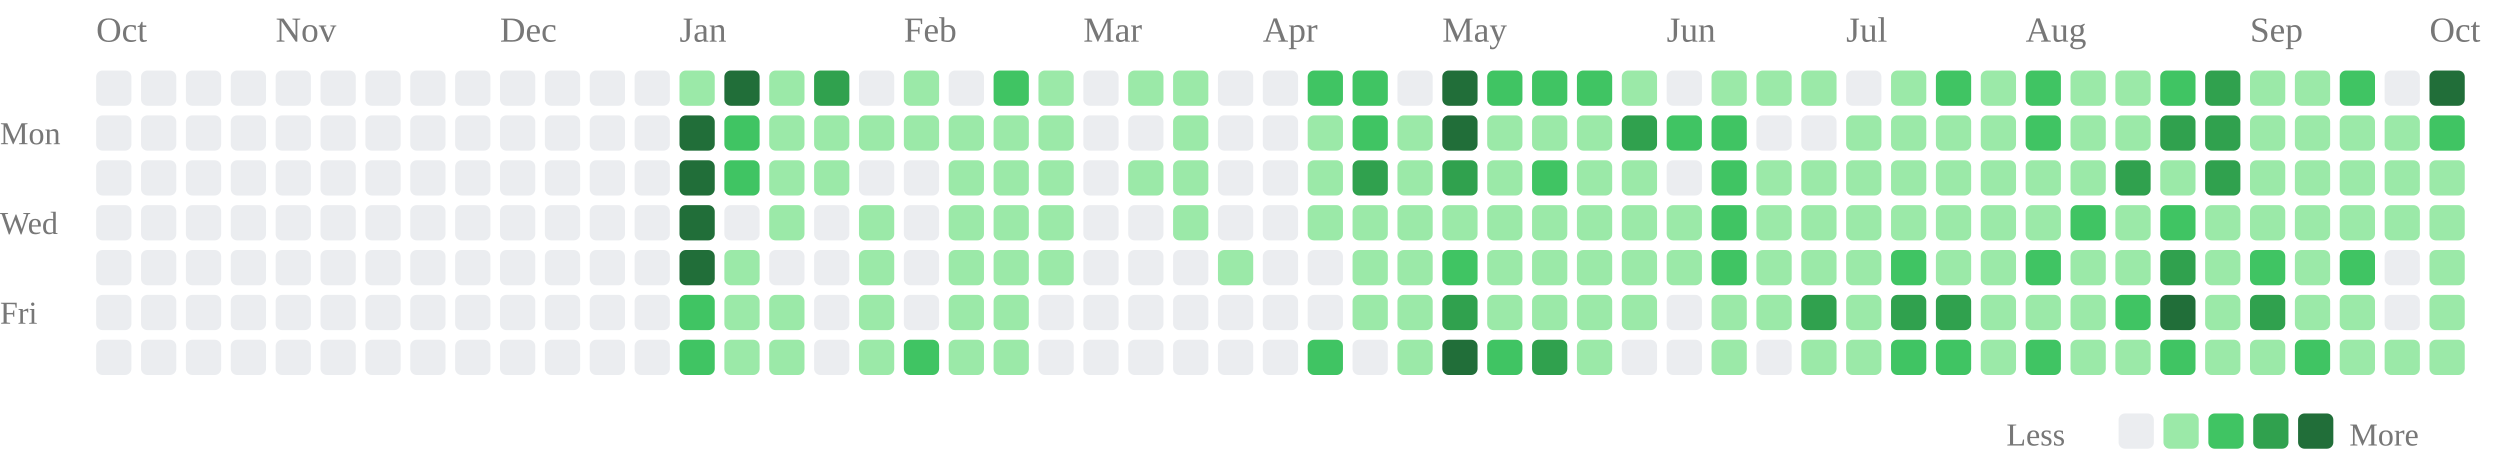
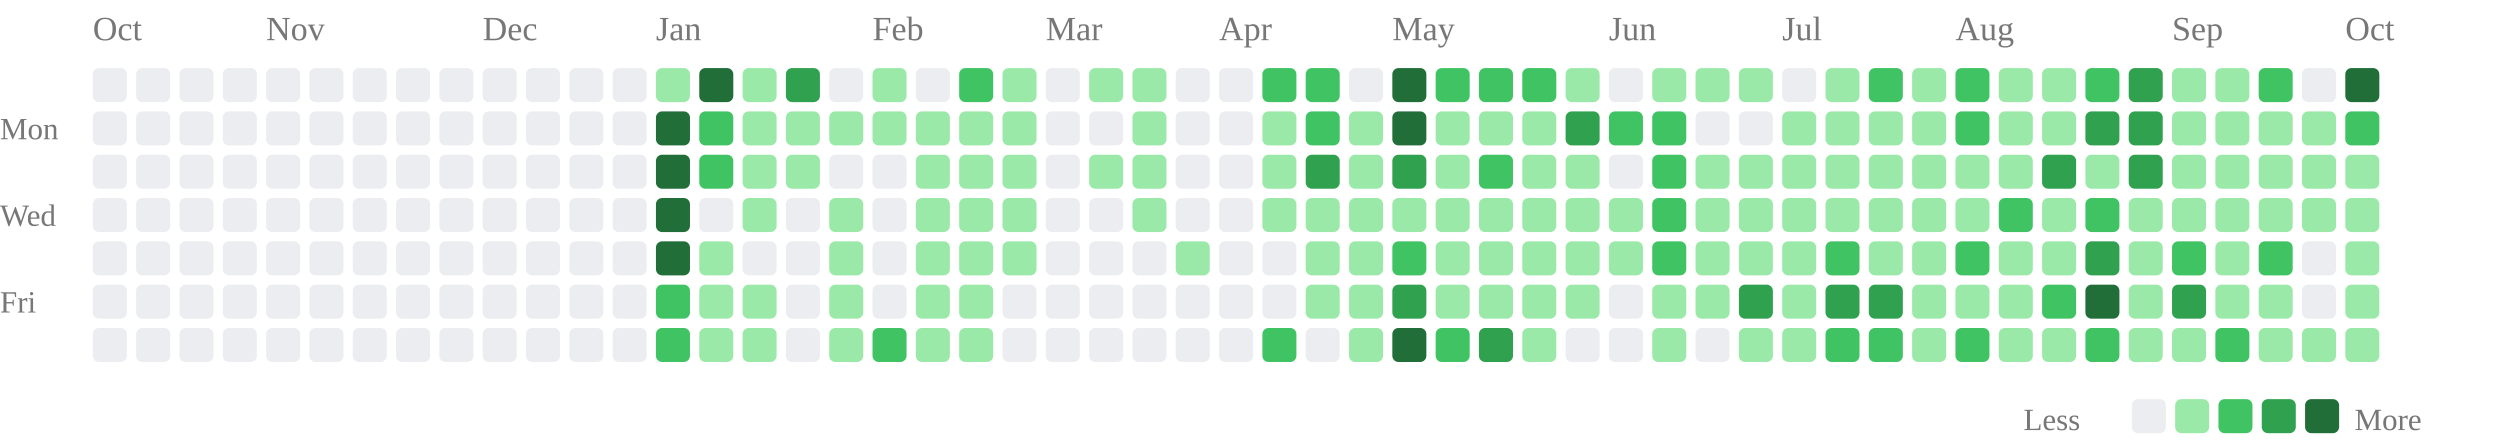
- <svg xmlns="http://www.w3.org/2000/svg" class="activity-chart" viewBox="0 0 780 142" role="img" aria-label="GitHub contributions over the last year">
-   <text x="30" y="13" fill="#777" font-size="11">Oct</text>
-   <text x="86" y="13" fill="#777" font-size="11">Nov</text>
-   <text x="156" y="13" fill="#777" font-size="11">Dec</text>
-   <text x="212" y="13" fill="#777" font-size="11">Jan</text>
-   <text x="282" y="13" fill="#777" font-size="11">Feb</text>
-   <text x="338" y="13" fill="#777" font-size="11">Mar</text>
-   <text x="394" y="13" fill="#777" font-size="11">Apr</text>
-   <text x="450" y="13" fill="#777" font-size="11">May</text>
-   <text x="520" y="13" fill="#777" font-size="11">Jun</text>
-   <text x="576" y="13" fill="#777" font-size="11">Jul</text>
-   <text x="632" y="13" fill="#777" font-size="11">Aug</text>
-   <text x="702" y="13" fill="#777" font-size="11">Sep</text>
-   <text x="758" y="13" fill="#777" font-size="11">Oct</text>
-   <text x="0" y="45" fill="#777" font-size="10">Mon</text>
-   <text x="0" y="73" fill="#777" font-size="10">Wed</text>
-   <text x="0" y="101" fill="#777" font-size="10">Fri</text>
+ <svg xmlns="http://www.w3.org/2000/svg" class="activity-chart" viewBox="0 0 808 142" role="img" aria-label="GitHub contributions over the last year">
+   <text class="month-label" x="30" y="13" fill="#777" font-size="11">Oct</text>
+   <text class="month-label" x="86" y="13" fill="#777" font-size="11">Nov</text>
+   <text class="month-label" x="156" y="13" fill="#777" font-size="11">Dec</text>
+   <text class="month-label" x="212" y="13" fill="#777" font-size="11">Jan</text>
+   <text class="month-label" x="282" y="13" fill="#777" font-size="11">Feb</text>
+   <text class="month-label" x="338" y="13" fill="#777" font-size="11">Mar</text>
+   <text class="month-label" x="394" y="13" fill="#777" font-size="11">Apr</text>
+   <text class="month-label" x="450" y="13" fill="#777" font-size="11">May</text>
+   <text class="month-label" x="520" y="13" fill="#777" font-size="11">Jun</text>
+   <text class="month-label" x="576" y="13" fill="#777" font-size="11">Jul</text>
+   <text class="month-label" x="632" y="13" fill="#777" font-size="11">Aug</text>
+   <text class="month-label" x="702" y="13" fill="#777" font-size="11">Sep</text>
+   <text class="month-label" x="758" y="13" fill="#777" font-size="11">Oct</text>
+   <text class="weekday-label" x="0" y="45" fill="#777" font-size="10">Mon</text>
+   <text class="weekday-label" x="0" y="73" fill="#777" font-size="10">Wed</text>
+   <text class="weekday-label" x="0" y="101" fill="#777" font-size="10">Fri</text>
  <rect x="30" y="22" width="11" height="11" rx="2" fill="#ebedf0" />
  <rect x="30" y="36" width="11" height="11" rx="2" fill="#ebedf0" />
  <rect x="30" y="50" width="11" height="11" rx="2" fill="#ebedf0" />
  <rect x="30" y="64" width="11" height="11" rx="2" fill="#ebedf0" />
  <rect x="30" y="78" width="11" height="11" rx="2" fill="#ebedf0" />
  <rect x="30" y="92" width="11" height="11" rx="2" fill="#ebedf0" />
  <rect x="30" y="106" width="11" height="11" rx="2" fill="#ebedf0" />
  <rect x="44" y="22" width="11" height="11" rx="2" fill="#ebedf0" />
  <rect x="44" y="36" width="11" height="11" rx="2" fill="#ebedf0" />
  <rect x="44" y="50" width="11" height="11" rx="2" fill="#ebedf0" />
  <rect x="44" y="64" width="11" height="11" rx="2" fill="#ebedf0" />
  <rect x="44" y="78" width="11" height="11" rx="2" fill="#ebedf0" />
  <rect x="44" y="92" width="11" height="11" rx="2" fill="#ebedf0" />
  <rect x="44" y="106" width="11" height="11" rx="2" fill="#ebedf0" />
  <rect x="58" y="22" width="11" height="11" rx="2" fill="#ebedf0" />
  <rect x="58" y="36" width="11" height="11" rx="2" fill="#ebedf0" />
  <rect x="58" y="50" width="11" height="11" rx="2" fill="#ebedf0" />
  <rect x="58" y="64" width="11" height="11" rx="2" fill="#ebedf0" />
  <rect x="58" y="78" width="11" height="11" rx="2" fill="#ebedf0" />
  <rect x="58" y="92" width="11" height="11" rx="2" fill="#ebedf0" />
  <rect x="58" y="106" width="11" height="11" rx="2" fill="#ebedf0" />
  <rect x="72" y="22" width="11" height="11" rx="2" fill="#ebedf0" />
  <rect x="72" y="36" width="11" height="11" rx="2" fill="#ebedf0" />
  <rect x="72" y="50" width="11" height="11" rx="2" fill="#ebedf0" />
  <rect x="72" y="64" width="11" height="11" rx="2" fill="#ebedf0" />
  <rect x="72" y="78" width="11" height="11" rx="2" fill="#ebedf0" />
  <rect x="72" y="92" width="11" height="11" rx="2" fill="#ebedf0" />
  <rect x="72" y="106" width="11" height="11" rx="2" fill="#ebedf0" />
  <rect x="86" y="22" width="11" height="11" rx="2" fill="#ebedf0" />
  <rect x="86" y="36" width="11" height="11" rx="2" fill="#ebedf0" />
  <rect x="86" y="50" width="11" height="11" rx="2" fill="#ebedf0" />
  <rect x="86" y="64" width="11" height="11" rx="2" fill="#ebedf0" />
  <rect x="86" y="78" width="11" height="11" rx="2" fill="#ebedf0" />
  <rect x="86" y="92" width="11" height="11" rx="2" fill="#ebedf0" />
  <rect x="86" y="106" width="11" height="11" rx="2" fill="#ebedf0" />
  <rect x="100" y="22" width="11" height="11" rx="2" fill="#ebedf0" />
  <rect x="100" y="36" width="11" height="11" rx="2" fill="#ebedf0" />
  <rect x="100" y="50" width="11" height="11" rx="2" fill="#ebedf0" />
  <rect x="100" y="64" width="11" height="11" rx="2" fill="#ebedf0" />
  <rect x="100" y="78" width="11" height="11" rx="2" fill="#ebedf0" />
  <rect x="100" y="92" width="11" height="11" rx="2" fill="#ebedf0" />
  <rect x="100" y="106" width="11" height="11" rx="2" fill="#ebedf0" />
  <rect x="114" y="22" width="11" height="11" rx="2" fill="#ebedf0" />
  <rect x="114" y="36" width="11" height="11" rx="2" fill="#ebedf0" />
  <rect x="114" y="50" width="11" height="11" rx="2" fill="#ebedf0" />
  <rect x="114" y="64" width="11" height="11" rx="2" fill="#ebedf0" />
  <rect x="114" y="78" width="11" height="11" rx="2" fill="#ebedf0" />
  <rect x="114" y="92" width="11" height="11" rx="2" fill="#ebedf0" />
  <rect x="114" y="106" width="11" height="11" rx="2" fill="#ebedf0" />
  <rect x="128" y="22" width="11" height="11" rx="2" fill="#ebedf0" />
  <rect x="128" y="36" width="11" height="11" rx="2" fill="#ebedf0" />
  <rect x="128" y="50" width="11" height="11" rx="2" fill="#ebedf0" />
  <rect x="128" y="64" width="11" height="11" rx="2" fill="#ebedf0" />
  <rect x="128" y="78" width="11" height="11" rx="2" fill="#ebedf0" />
  <rect x="128" y="92" width="11" height="11" rx="2" fill="#ebedf0" />
  <rect x="128" y="106" width="11" height="11" rx="2" fill="#ebedf0" />
  <rect x="142" y="22" width="11" height="11" rx="2" fill="#ebedf0" />
  <rect x="142" y="36" width="11" height="11" rx="2" fill="#ebedf0" />
  <rect x="142" y="50" width="11" height="11" rx="2" fill="#ebedf0" />
  <rect x="142" y="64" width="11" height="11" rx="2" fill="#ebedf0" />
  <rect x="142" y="78" width="11" height="11" rx="2" fill="#ebedf0" />
  <rect x="142" y="92" width="11" height="11" rx="2" fill="#ebedf0" />
  <rect x="142" y="106" width="11" height="11" rx="2" fill="#ebedf0" />
  <rect x="156" y="22" width="11" height="11" rx="2" fill="#ebedf0" />
  <rect x="156" y="36" width="11" height="11" rx="2" fill="#ebedf0" />
  <rect x="156" y="50" width="11" height="11" rx="2" fill="#ebedf0" />
  <rect x="156" y="64" width="11" height="11" rx="2" fill="#ebedf0" />
  <rect x="156" y="78" width="11" height="11" rx="2" fill="#ebedf0" />
  <rect x="156" y="92" width="11" height="11" rx="2" fill="#ebedf0" />
  <rect x="156" y="106" width="11" height="11" rx="2" fill="#ebedf0" />
  <rect x="170" y="22" width="11" height="11" rx="2" fill="#ebedf0" />
  <rect x="170" y="36" width="11" height="11" rx="2" fill="#ebedf0" />
  <rect x="170" y="50" width="11" height="11" rx="2" fill="#ebedf0" />
  <rect x="170" y="64" width="11" height="11" rx="2" fill="#ebedf0" />
  <rect x="170" y="78" width="11" height="11" rx="2" fill="#ebedf0" />
  <rect x="170" y="92" width="11" height="11" rx="2" fill="#ebedf0" />
  <rect x="170" y="106" width="11" height="11" rx="2" fill="#ebedf0" />
  <rect x="184" y="22" width="11" height="11" rx="2" fill="#ebedf0" />
  <rect x="184" y="36" width="11" height="11" rx="2" fill="#ebedf0" />
  <rect x="184" y="50" width="11" height="11" rx="2" fill="#ebedf0" />
  <rect x="184" y="64" width="11" height="11" rx="2" fill="#ebedf0" />
  <rect x="184" y="78" width="11" height="11" rx="2" fill="#ebedf0" />
  <rect x="184" y="92" width="11" height="11" rx="2" fill="#ebedf0" />
  <rect x="184" y="106" width="11" height="11" rx="2" fill="#ebedf0" />
  <rect x="198" y="22" width="11" height="11" rx="2" fill="#ebedf0" />
  <rect x="198" y="36" width="11" height="11" rx="2" fill="#ebedf0" />
  <rect x="198" y="50" width="11" height="11" rx="2" fill="#ebedf0" />
  <rect x="198" y="64" width="11" height="11" rx="2" fill="#ebedf0" />
  <rect x="198" y="78" width="11" height="11" rx="2" fill="#ebedf0" />
  <rect x="198" y="92" width="11" height="11" rx="2" fill="#ebedf0" />
  <rect x="198" y="106" width="11" height="11" rx="2" fill="#ebedf0" />
  <rect x="212" y="22" width="11" height="11" rx="2" fill="#9be9a8" />
  <rect x="212" y="36" width="11" height="11" rx="2" fill="#216e39" />
  <rect x="212" y="50" width="11" height="11" rx="2" fill="#216e39" />
  <rect x="212" y="64" width="11" height="11" rx="2" fill="#216e39" />
  <rect x="212" y="78" width="11" height="11" rx="2" fill="#216e39" />
  <rect x="212" y="92" width="11" height="11" rx="2" fill="#40c463" />
  <rect x="212" y="106" width="11" height="11" rx="2" fill="#40c463" />
  <rect x="226" y="22" width="11" height="11" rx="2" fill="#216e39" />
  <rect x="226" y="36" width="11" height="11" rx="2" fill="#40c463" />
  <rect x="226" y="50" width="11" height="11" rx="2" fill="#40c463" />
  <rect x="226" y="64" width="11" height="11" rx="2" fill="#ebedf0" />
  <rect x="226" y="78" width="11" height="11" rx="2" fill="#9be9a8" />
  <rect x="226" y="92" width="11" height="11" rx="2" fill="#9be9a8" />
  <rect x="226" y="106" width="11" height="11" rx="2" fill="#9be9a8" />
  <rect x="240" y="22" width="11" height="11" rx="2" fill="#9be9a8" />
  <rect x="240" y="36" width="11" height="11" rx="2" fill="#9be9a8" />
  <rect x="240" y="50" width="11" height="11" rx="2" fill="#9be9a8" />
  <rect x="240" y="64" width="11" height="11" rx="2" fill="#9be9a8" />
  <rect x="240" y="78" width="11" height="11" rx="2" fill="#ebedf0" />
  <rect x="240" y="92" width="11" height="11" rx="2" fill="#9be9a8" />
  <rect x="240" y="106" width="11" height="11" rx="2" fill="#9be9a8" />
  <rect x="254" y="22" width="11" height="11" rx="2" fill="#30a14e" />
  <rect x="254" y="36" width="11" height="11" rx="2" fill="#9be9a8" />
  <rect x="254" y="50" width="11" height="11" rx="2" fill="#9be9a8" />
  <rect x="254" y="64" width="11" height="11" rx="2" fill="#ebedf0" />
  <rect x="254" y="78" width="11" height="11" rx="2" fill="#ebedf0" />
  <rect x="254" y="92" width="11" height="11" rx="2" fill="#ebedf0" />
  <rect x="254" y="106" width="11" height="11" rx="2" fill="#ebedf0" />
  <rect x="268" y="22" width="11" height="11" rx="2" fill="#ebedf0" />
  <rect x="268" y="36" width="11" height="11" rx="2" fill="#9be9a8" />
  <rect x="268" y="50" width="11" height="11" rx="2" fill="#ebedf0" />
  <rect x="268" y="64" width="11" height="11" rx="2" fill="#9be9a8" />
  <rect x="268" y="78" width="11" height="11" rx="2" fill="#9be9a8" />
  <rect x="268" y="92" width="11" height="11" rx="2" fill="#9be9a8" />
  <rect x="268" y="106" width="11" height="11" rx="2" fill="#9be9a8" />
  <rect x="282" y="22" width="11" height="11" rx="2" fill="#9be9a8" />
  <rect x="282" y="36" width="11" height="11" rx="2" fill="#9be9a8" />
  <rect x="282" y="50" width="11" height="11" rx="2" fill="#ebedf0" />
  <rect x="282" y="64" width="11" height="11" rx="2" fill="#ebedf0" />
  <rect x="282" y="78" width="11" height="11" rx="2" fill="#ebedf0" />
  <rect x="282" y="92" width="11" height="11" rx="2" fill="#ebedf0" />
  <rect x="282" y="106" width="11" height="11" rx="2" fill="#40c463" />
  <rect x="296" y="22" width="11" height="11" rx="2" fill="#ebedf0" />
  <rect x="296" y="36" width="11" height="11" rx="2" fill="#9be9a8" />
  <rect x="296" y="50" width="11" height="11" rx="2" fill="#9be9a8" />
  <rect x="296" y="64" width="11" height="11" rx="2" fill="#9be9a8" />
  <rect x="296" y="78" width="11" height="11" rx="2" fill="#9be9a8" />
  <rect x="296" y="92" width="11" height="11" rx="2" fill="#9be9a8" />
  <rect x="296" y="106" width="11" height="11" rx="2" fill="#9be9a8" />
  <rect x="310" y="22" width="11" height="11" rx="2" fill="#40c463" />
  <rect x="310" y="36" width="11" height="11" rx="2" fill="#9be9a8" />
  <rect x="310" y="50" width="11" height="11" rx="2" fill="#9be9a8" />
  <rect x="310" y="64" width="11" height="11" rx="2" fill="#9be9a8" />
  <rect x="310" y="78" width="11" height="11" rx="2" fill="#9be9a8" />
  <rect x="310" y="92" width="11" height="11" rx="2" fill="#9be9a8" />
  <rect x="310" y="106" width="11" height="11" rx="2" fill="#9be9a8" />
  <rect x="324" y="22" width="11" height="11" rx="2" fill="#9be9a8" />
  <rect x="324" y="36" width="11" height="11" rx="2" fill="#9be9a8" />
  <rect x="324" y="50" width="11" height="11" rx="2" fill="#9be9a8" />
  <rect x="324" y="64" width="11" height="11" rx="2" fill="#9be9a8" />
  <rect x="324" y="78" width="11" height="11" rx="2" fill="#9be9a8" />
  <rect x="324" y="92" width="11" height="11" rx="2" fill="#ebedf0" />
  <rect x="324" y="106" width="11" height="11" rx="2" fill="#ebedf0" />
  <rect x="338" y="22" width="11" height="11" rx="2" fill="#ebedf0" />
  <rect x="338" y="36" width="11" height="11" rx="2" fill="#ebedf0" />
  <rect x="338" y="50" width="11" height="11" rx="2" fill="#ebedf0" />
  <rect x="338" y="64" width="11" height="11" rx="2" fill="#ebedf0" />
  <rect x="338" y="78" width="11" height="11" rx="2" fill="#ebedf0" />
  <rect x="338" y="92" width="11" height="11" rx="2" fill="#ebedf0" />
  <rect x="338" y="106" width="11" height="11" rx="2" fill="#ebedf0" />
  <rect x="352" y="22" width="11" height="11" rx="2" fill="#9be9a8" />
  <rect x="352" y="36" width="11" height="11" rx="2" fill="#ebedf0" />
  <rect x="352" y="50" width="11" height="11" rx="2" fill="#9be9a8" />
  <rect x="352" y="64" width="11" height="11" rx="2" fill="#ebedf0" />
  <rect x="352" y="78" width="11" height="11" rx="2" fill="#ebedf0" />
  <rect x="352" y="92" width="11" height="11" rx="2" fill="#ebedf0" />
  <rect x="352" y="106" width="11" height="11" rx="2" fill="#ebedf0" />
  <rect x="366" y="22" width="11" height="11" rx="2" fill="#9be9a8" />
  <rect x="366" y="36" width="11" height="11" rx="2" fill="#9be9a8" />
  <rect x="366" y="50" width="11" height="11" rx="2" fill="#9be9a8" />
  <rect x="366" y="64" width="11" height="11" rx="2" fill="#9be9a8" />
  <rect x="366" y="78" width="11" height="11" rx="2" fill="#ebedf0" />
  <rect x="366" y="92" width="11" height="11" rx="2" fill="#ebedf0" />
  <rect x="366" y="106" width="11" height="11" rx="2" fill="#ebedf0" />
  <rect x="380" y="22" width="11" height="11" rx="2" fill="#ebedf0" />
  <rect x="380" y="36" width="11" height="11" rx="2" fill="#ebedf0" />
  <rect x="380" y="50" width="11" height="11" rx="2" fill="#ebedf0" />
  <rect x="380" y="64" width="11" height="11" rx="2" fill="#ebedf0" />
  <rect x="380" y="78" width="11" height="11" rx="2" fill="#9be9a8" />
  <rect x="380" y="92" width="11" height="11" rx="2" fill="#ebedf0" />
  <rect x="380" y="106" width="11" height="11" rx="2" fill="#ebedf0" />
  <rect x="394" y="22" width="11" height="11" rx="2" fill="#ebedf0" />
  <rect x="394" y="36" width="11" height="11" rx="2" fill="#ebedf0" />
  <rect x="394" y="50" width="11" height="11" rx="2" fill="#ebedf0" />
  <rect x="394" y="64" width="11" height="11" rx="2" fill="#ebedf0" />
  <rect x="394" y="78" width="11" height="11" rx="2" fill="#ebedf0" />
  <rect x="394" y="92" width="11" height="11" rx="2" fill="#ebedf0" />
  <rect x="394" y="106" width="11" height="11" rx="2" fill="#ebedf0" />
  <rect x="408" y="22" width="11" height="11" rx="2" fill="#40c463" />
  <rect x="408" y="36" width="11" height="11" rx="2" fill="#9be9a8" />
  <rect x="408" y="50" width="11" height="11" rx="2" fill="#9be9a8" />
  <rect x="408" y="64" width="11" height="11" rx="2" fill="#9be9a8" />
  <rect x="408" y="78" width="11" height="11" rx="2" fill="#ebedf0" />
  <rect x="408" y="92" width="11" height="11" rx="2" fill="#ebedf0" />
  <rect x="408" y="106" width="11" height="11" rx="2" fill="#40c463" />
  <rect x="422" y="22" width="11" height="11" rx="2" fill="#40c463" />
  <rect x="422" y="36" width="11" height="11" rx="2" fill="#40c463" />
  <rect x="422" y="50" width="11" height="11" rx="2" fill="#30a14e" />
  <rect x="422" y="64" width="11" height="11" rx="2" fill="#9be9a8" />
  <rect x="422" y="78" width="11" height="11" rx="2" fill="#9be9a8" />
  <rect x="422" y="92" width="11" height="11" rx="2" fill="#9be9a8" />
  <rect x="422" y="106" width="11" height="11" rx="2" fill="#ebedf0" />
  <rect x="436" y="22" width="11" height="11" rx="2" fill="#ebedf0" />
  <rect x="436" y="36" width="11" height="11" rx="2" fill="#9be9a8" />
  <rect x="436" y="50" width="11" height="11" rx="2" fill="#9be9a8" />
  <rect x="436" y="64" width="11" height="11" rx="2" fill="#9be9a8" />
  <rect x="436" y="78" width="11" height="11" rx="2" fill="#9be9a8" />
  <rect x="436" y="92" width="11" height="11" rx="2" fill="#9be9a8" />
  <rect x="436" y="106" width="11" height="11" rx="2" fill="#9be9a8" />
  <rect x="450" y="22" width="11" height="11" rx="2" fill="#216e39" />
  <rect x="450" y="36" width="11" height="11" rx="2" fill="#216e39" />
  <rect x="450" y="50" width="11" height="11" rx="2" fill="#30a14e" />
  <rect x="450" y="64" width="11" height="11" rx="2" fill="#9be9a8" />
  <rect x="450" y="78" width="11" height="11" rx="2" fill="#40c463" />
  <rect x="450" y="92" width="11" height="11" rx="2" fill="#30a14e" />
  <rect x="450" y="106" width="11" height="11" rx="2" fill="#216e39" />
  <rect x="464" y="22" width="11" height="11" rx="2" fill="#40c463" />
  <rect x="464" y="36" width="11" height="11" rx="2" fill="#9be9a8" />
  <rect x="464" y="50" width="11" height="11" rx="2" fill="#9be9a8" />
  <rect x="464" y="64" width="11" height="11" rx="2" fill="#9be9a8" />
  <rect x="464" y="78" width="11" height="11" rx="2" fill="#9be9a8" />
  <rect x="464" y="92" width="11" height="11" rx="2" fill="#9be9a8" />
  <rect x="464" y="106" width="11" height="11" rx="2" fill="#40c463" />
  <rect x="478" y="22" width="11" height="11" rx="2" fill="#40c463" />
  <rect x="478" y="36" width="11" height="11" rx="2" fill="#9be9a8" />
  <rect x="478" y="50" width="11" height="11" rx="2" fill="#40c463" />
  <rect x="478" y="64" width="11" height="11" rx="2" fill="#9be9a8" />
  <rect x="478" y="78" width="11" height="11" rx="2" fill="#9be9a8" />
  <rect x="478" y="92" width="11" height="11" rx="2" fill="#9be9a8" />
  <rect x="478" y="106" width="11" height="11" rx="2" fill="#30a14e" />
  <rect x="492" y="22" width="11" height="11" rx="2" fill="#40c463" />
  <rect x="492" y="36" width="11" height="11" rx="2" fill="#9be9a8" />
  <rect x="492" y="50" width="11" height="11" rx="2" fill="#9be9a8" />
  <rect x="492" y="64" width="11" height="11" rx="2" fill="#9be9a8" />
  <rect x="492" y="78" width="11" height="11" rx="2" fill="#9be9a8" />
  <rect x="492" y="92" width="11" height="11" rx="2" fill="#9be9a8" />
  <rect x="492" y="106" width="11" height="11" rx="2" fill="#9be9a8" />
  <rect x="506" y="22" width="11" height="11" rx="2" fill="#9be9a8" />
  <rect x="506" y="36" width="11" height="11" rx="2" fill="#30a14e" />
  <rect x="506" y="50" width="11" height="11" rx="2" fill="#9be9a8" />
  <rect x="506" y="64" width="11" height="11" rx="2" fill="#9be9a8" />
  <rect x="506" y="78" width="11" height="11" rx="2" fill="#9be9a8" />
  <rect x="506" y="92" width="11" height="11" rx="2" fill="#9be9a8" />
  <rect x="506" y="106" width="11" height="11" rx="2" fill="#ebedf0" />
  <rect x="520" y="22" width="11" height="11" rx="2" fill="#ebedf0" />
  <rect x="520" y="36" width="11" height="11" rx="2" fill="#40c463" />
  <rect x="520" y="50" width="11" height="11" rx="2" fill="#ebedf0" />
  <rect x="520" y="64" width="11" height="11" rx="2" fill="#9be9a8" />
  <rect x="520" y="78" width="11" height="11" rx="2" fill="#9be9a8" />
  <rect x="520" y="92" width="11" height="11" rx="2" fill="#ebedf0" />
  <rect x="520" y="106" width="11" height="11" rx="2" fill="#ebedf0" />
  <rect x="534" y="22" width="11" height="11" rx="2" fill="#9be9a8" />
  <rect x="534" y="36" width="11" height="11" rx="2" fill="#40c463" />
  <rect x="534" y="50" width="11" height="11" rx="2" fill="#40c463" />
  <rect x="534" y="64" width="11" height="11" rx="2" fill="#40c463" />
  <rect x="534" y="78" width="11" height="11" rx="2" fill="#40c463" />
  <rect x="534" y="92" width="11" height="11" rx="2" fill="#9be9a8" />
  <rect x="534" y="106" width="11" height="11" rx="2" fill="#9be9a8" />
  <rect x="548" y="22" width="11" height="11" rx="2" fill="#9be9a8" />
  <rect x="548" y="36" width="11" height="11" rx="2" fill="#ebedf0" />
  <rect x="548" y="50" width="11" height="11" rx="2" fill="#9be9a8" />
  <rect x="548" y="64" width="11" height="11" rx="2" fill="#9be9a8" />
  <rect x="548" y="78" width="11" height="11" rx="2" fill="#9be9a8" />
  <rect x="548" y="92" width="11" height="11" rx="2" fill="#9be9a8" />
  <rect x="548" y="106" width="11" height="11" rx="2" fill="#ebedf0" />
  <rect x="562" y="22" width="11" height="11" rx="2" fill="#9be9a8" />
  <rect x="562" y="36" width="11" height="11" rx="2" fill="#ebedf0" />
  <rect x="562" y="50" width="11" height="11" rx="2" fill="#9be9a8" />
  <rect x="562" y="64" width="11" height="11" rx="2" fill="#9be9a8" />
  <rect x="562" y="78" width="11" height="11" rx="2" fill="#9be9a8" />
  <rect x="562" y="92" width="11" height="11" rx="2" fill="#30a14e" />
  <rect x="562" y="106" width="11" height="11" rx="2" fill="#9be9a8" />
  <rect x="576" y="22" width="11" height="11" rx="2" fill="#ebedf0" />
  <rect x="576" y="36" width="11" height="11" rx="2" fill="#9be9a8" />
  <rect x="576" y="50" width="11" height="11" rx="2" fill="#9be9a8" />
  <rect x="576" y="64" width="11" height="11" rx="2" fill="#9be9a8" />
  <rect x="576" y="78" width="11" height="11" rx="2" fill="#9be9a8" />
  <rect x="576" y="92" width="11" height="11" rx="2" fill="#9be9a8" />
  <rect x="576" y="106" width="11" height="11" rx="2" fill="#9be9a8" />
  <rect x="590" y="22" width="11" height="11" rx="2" fill="#9be9a8" />
  <rect x="590" y="36" width="11" height="11" rx="2" fill="#9be9a8" />
  <rect x="590" y="50" width="11" height="11" rx="2" fill="#9be9a8" />
  <rect x="590" y="64" width="11" height="11" rx="2" fill="#9be9a8" />
  <rect x="590" y="78" width="11" height="11" rx="2" fill="#40c463" />
  <rect x="590" y="92" width="11" height="11" rx="2" fill="#30a14e" />
  <rect x="590" y="106" width="11" height="11" rx="2" fill="#40c463" />
  <rect x="604" y="22" width="11" height="11" rx="2" fill="#40c463" />
  <rect x="604" y="36" width="11" height="11" rx="2" fill="#9be9a8" />
  <rect x="604" y="50" width="11" height="11" rx="2" fill="#9be9a8" />
  <rect x="604" y="64" width="11" height="11" rx="2" fill="#9be9a8" />
  <rect x="604" y="78" width="11" height="11" rx="2" fill="#9be9a8" />
  <rect x="604" y="92" width="11" height="11" rx="2" fill="#30a14e" />
  <rect x="604" y="106" width="11" height="11" rx="2" fill="#40c463" />
  <rect x="618" y="22" width="11" height="11" rx="2" fill="#9be9a8" />
  <rect x="618" y="36" width="11" height="11" rx="2" fill="#9be9a8" />
  <rect x="618" y="50" width="11" height="11" rx="2" fill="#9be9a8" />
  <rect x="618" y="64" width="11" height="11" rx="2" fill="#9be9a8" />
  <rect x="618" y="78" width="11" height="11" rx="2" fill="#9be9a8" />
  <rect x="618" y="92" width="11" height="11" rx="2" fill="#9be9a8" />
  <rect x="618" y="106" width="11" height="11" rx="2" fill="#9be9a8" />
  <rect x="632" y="22" width="11" height="11" rx="2" fill="#40c463" />
  <rect x="632" y="36" width="11" height="11" rx="2" fill="#40c463" />
  <rect x="632" y="50" width="11" height="11" rx="2" fill="#9be9a8" />
  <rect x="632" y="64" width="11" height="11" rx="2" fill="#9be9a8" />
  <rect x="632" y="78" width="11" height="11" rx="2" fill="#40c463" />
  <rect x="632" y="92" width="11" height="11" rx="2" fill="#9be9a8" />
  <rect x="632" y="106" width="11" height="11" rx="2" fill="#40c463" />
  <rect x="646" y="22" width="11" height="11" rx="2" fill="#9be9a8" />
  <rect x="646" y="36" width="11" height="11" rx="2" fill="#9be9a8" />
  <rect x="646" y="50" width="11" height="11" rx="2" fill="#9be9a8" />
  <rect x="646" y="64" width="11" height="11" rx="2" fill="#40c463" />
  <rect x="646" y="78" width="11" height="11" rx="2" fill="#9be9a8" />
  <rect x="646" y="92" width="11" height="11" rx="2" fill="#9be9a8" />
  <rect x="646" y="106" width="11" height="11" rx="2" fill="#9be9a8" />
  <rect x="660" y="22" width="11" height="11" rx="2" fill="#9be9a8" />
  <rect x="660" y="36" width="11" height="11" rx="2" fill="#9be9a8" />
  <rect x="660" y="50" width="11" height="11" rx="2" fill="#30a14e" />
  <rect x="660" y="64" width="11" height="11" rx="2" fill="#9be9a8" />
  <rect x="660" y="78" width="11" height="11" rx="2" fill="#9be9a8" />
  <rect x="660" y="92" width="11" height="11" rx="2" fill="#40c463" />
  <rect x="660" y="106" width="11" height="11" rx="2" fill="#9be9a8" />
  <rect x="674" y="22" width="11" height="11" rx="2" fill="#40c463" />
  <rect x="674" y="36" width="11" height="11" rx="2" fill="#30a14e" />
  <rect x="674" y="50" width="11" height="11" rx="2" fill="#9be9a8" />
  <rect x="674" y="64" width="11" height="11" rx="2" fill="#40c463" />
  <rect x="674" y="78" width="11" height="11" rx="2" fill="#30a14e" />
  <rect x="674" y="92" width="11" height="11" rx="2" fill="#216e39" />
  <rect x="674" y="106" width="11" height="11" rx="2" fill="#40c463" />
  <rect x="688" y="22" width="11" height="11" rx="2" fill="#30a14e" />
  <rect x="688" y="36" width="11" height="11" rx="2" fill="#30a14e" />
  <rect x="688" y="50" width="11" height="11" rx="2" fill="#30a14e" />
  <rect x="688" y="64" width="11" height="11" rx="2" fill="#9be9a8" />
  <rect x="688" y="78" width="11" height="11" rx="2" fill="#9be9a8" />
  <rect x="688" y="92" width="11" height="11" rx="2" fill="#9be9a8" />
  <rect x="688" y="106" width="11" height="11" rx="2" fill="#9be9a8" />
  <rect x="702" y="22" width="11" height="11" rx="2" fill="#9be9a8" />
  <rect x="702" y="36" width="11" height="11" rx="2" fill="#9be9a8" />
  <rect x="702" y="50" width="11" height="11" rx="2" fill="#9be9a8" />
  <rect x="702" y="64" width="11" height="11" rx="2" fill="#9be9a8" />
  <rect x="702" y="78" width="11" height="11" rx="2" fill="#40c463" />
  <rect x="702" y="92" width="11" height="11" rx="2" fill="#30a14e" />
  <rect x="702" y="106" width="11" height="11" rx="2" fill="#9be9a8" />
  <rect x="716" y="22" width="11" height="11" rx="2" fill="#9be9a8" />
  <rect x="716" y="36" width="11" height="11" rx="2" fill="#9be9a8" />
  <rect x="716" y="50" width="11" height="11" rx="2" fill="#9be9a8" />
  <rect x="716" y="64" width="11" height="11" rx="2" fill="#9be9a8" />
  <rect x="716" y="78" width="11" height="11" rx="2" fill="#9be9a8" />
  <rect x="716" y="92" width="11" height="11" rx="2" fill="#9be9a8" />
  <rect x="716" y="106" width="11" height="11" rx="2" fill="#40c463" />
  <rect x="730" y="22" width="11" height="11" rx="2" fill="#40c463" />
  <rect x="730" y="36" width="11" height="11" rx="2" fill="#9be9a8" />
  <rect x="730" y="50" width="11" height="11" rx="2" fill="#9be9a8" />
  <rect x="730" y="64" width="11" height="11" rx="2" fill="#9be9a8" />
  <rect x="730" y="78" width="11" height="11" rx="2" fill="#40c463" />
  <rect x="730" y="92" width="11" height="11" rx="2" fill="#9be9a8" />
  <rect x="730" y="106" width="11" height="11" rx="2" fill="#9be9a8" />
  <rect x="744" y="22" width="11" height="11" rx="2" fill="#ebedf0" />
  <rect x="744" y="36" width="11" height="11" rx="2" fill="#9be9a8" />
  <rect x="744" y="50" width="11" height="11" rx="2" fill="#9be9a8" />
  <rect x="744" y="64" width="11" height="11" rx="2" fill="#9be9a8" />
  <rect x="744" y="78" width="11" height="11" rx="2" fill="#ebedf0" />
  <rect x="744" y="92" width="11" height="11" rx="2" fill="#ebedf0" />
  <rect x="744" y="106" width="11" height="11" rx="2" fill="#9be9a8" />
  <rect x="758" y="22" width="11" height="11" rx="2" fill="#216e39" />
  <rect x="758" y="36" width="11" height="11" rx="2" fill="#40c463" />
  <rect x="758" y="50" width="11" height="11" rx="2" fill="#9be9a8" />
  <rect x="758" y="64" width="11" height="11" rx="2" fill="#9be9a8" />
  <rect x="758" y="78" width="11" height="11" rx="2" fill="#9be9a8" />
  <rect x="758" y="92" width="11" height="11" rx="2" fill="#9be9a8" />
  <rect x="758" y="106" width="11" height="11" rx="2" fill="#9be9a8" />
-   <text x="626" y="139" fill="#777" font-size="10">Less</text>
-   <rect x="661" y="129" width="11" height="11" rx="2" fill="#ebedf0" />
-   <rect x="675" y="129" width="11" height="11" rx="2" fill="#9be9a8" />
-   <rect x="689" y="129" width="11" height="11" rx="2" fill="#40c463" />
-   <rect x="703" y="129" width="11" height="11" rx="2" fill="#30a14e" />
-   <rect x="717" y="129" width="11" height="11" rx="2" fill="#216e39" />
-   <text x="733" y="139" fill="#777" font-size="10">More</text>
+   <text class="legend-label" x="654" y="139" fill="#777" font-size="10">Less</text>
+   <rect class="legend-cell" x="689" y="129" width="11" height="11" rx="2" fill="#ebedf0" />
+   <rect class="legend-cell" x="703" y="129" width="11" height="11" rx="2" fill="#9be9a8" />
+   <rect class="legend-cell" x="717" y="129" width="11" height="11" rx="2" fill="#40c463" />
+   <rect class="legend-cell" x="731" y="129" width="11" height="11" rx="2" fill="#30a14e" />
+   <rect class="legend-cell" x="745" y="129" width="11" height="11" rx="2" fill="#216e39" />
+   <text class="legend-label" x="761" y="139" fill="#777" font-size="10">More</text>
</svg>
